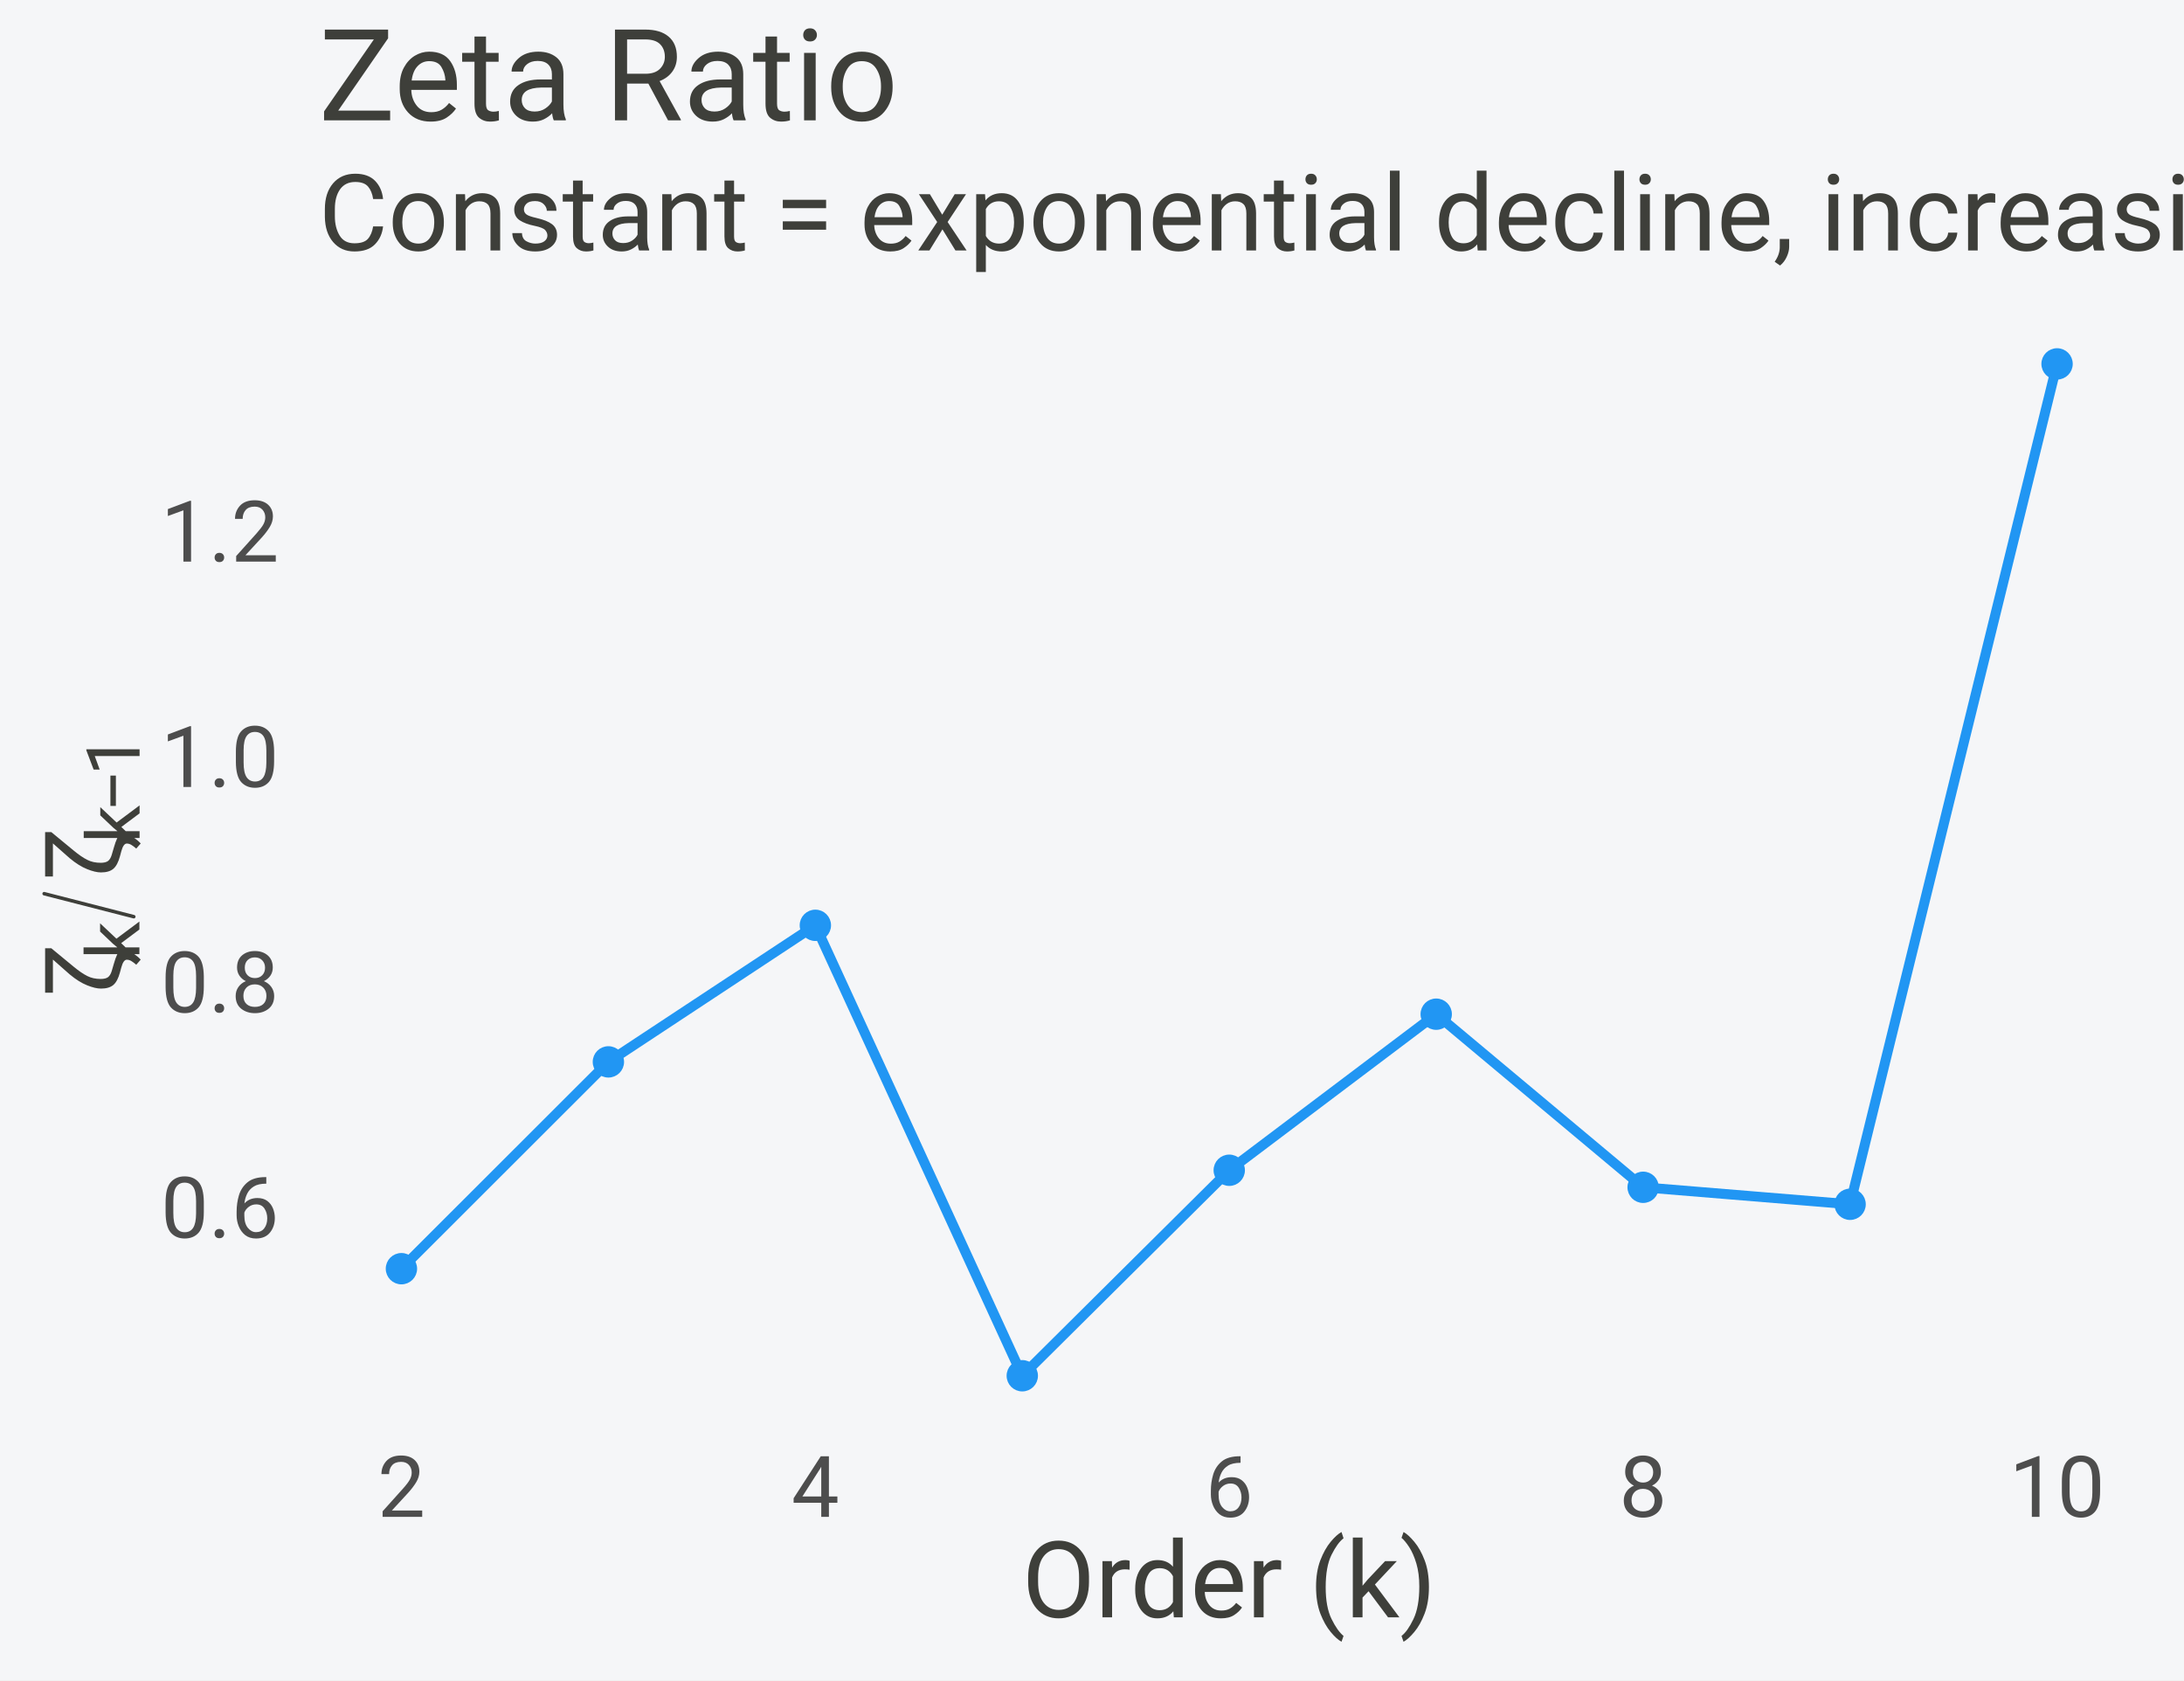
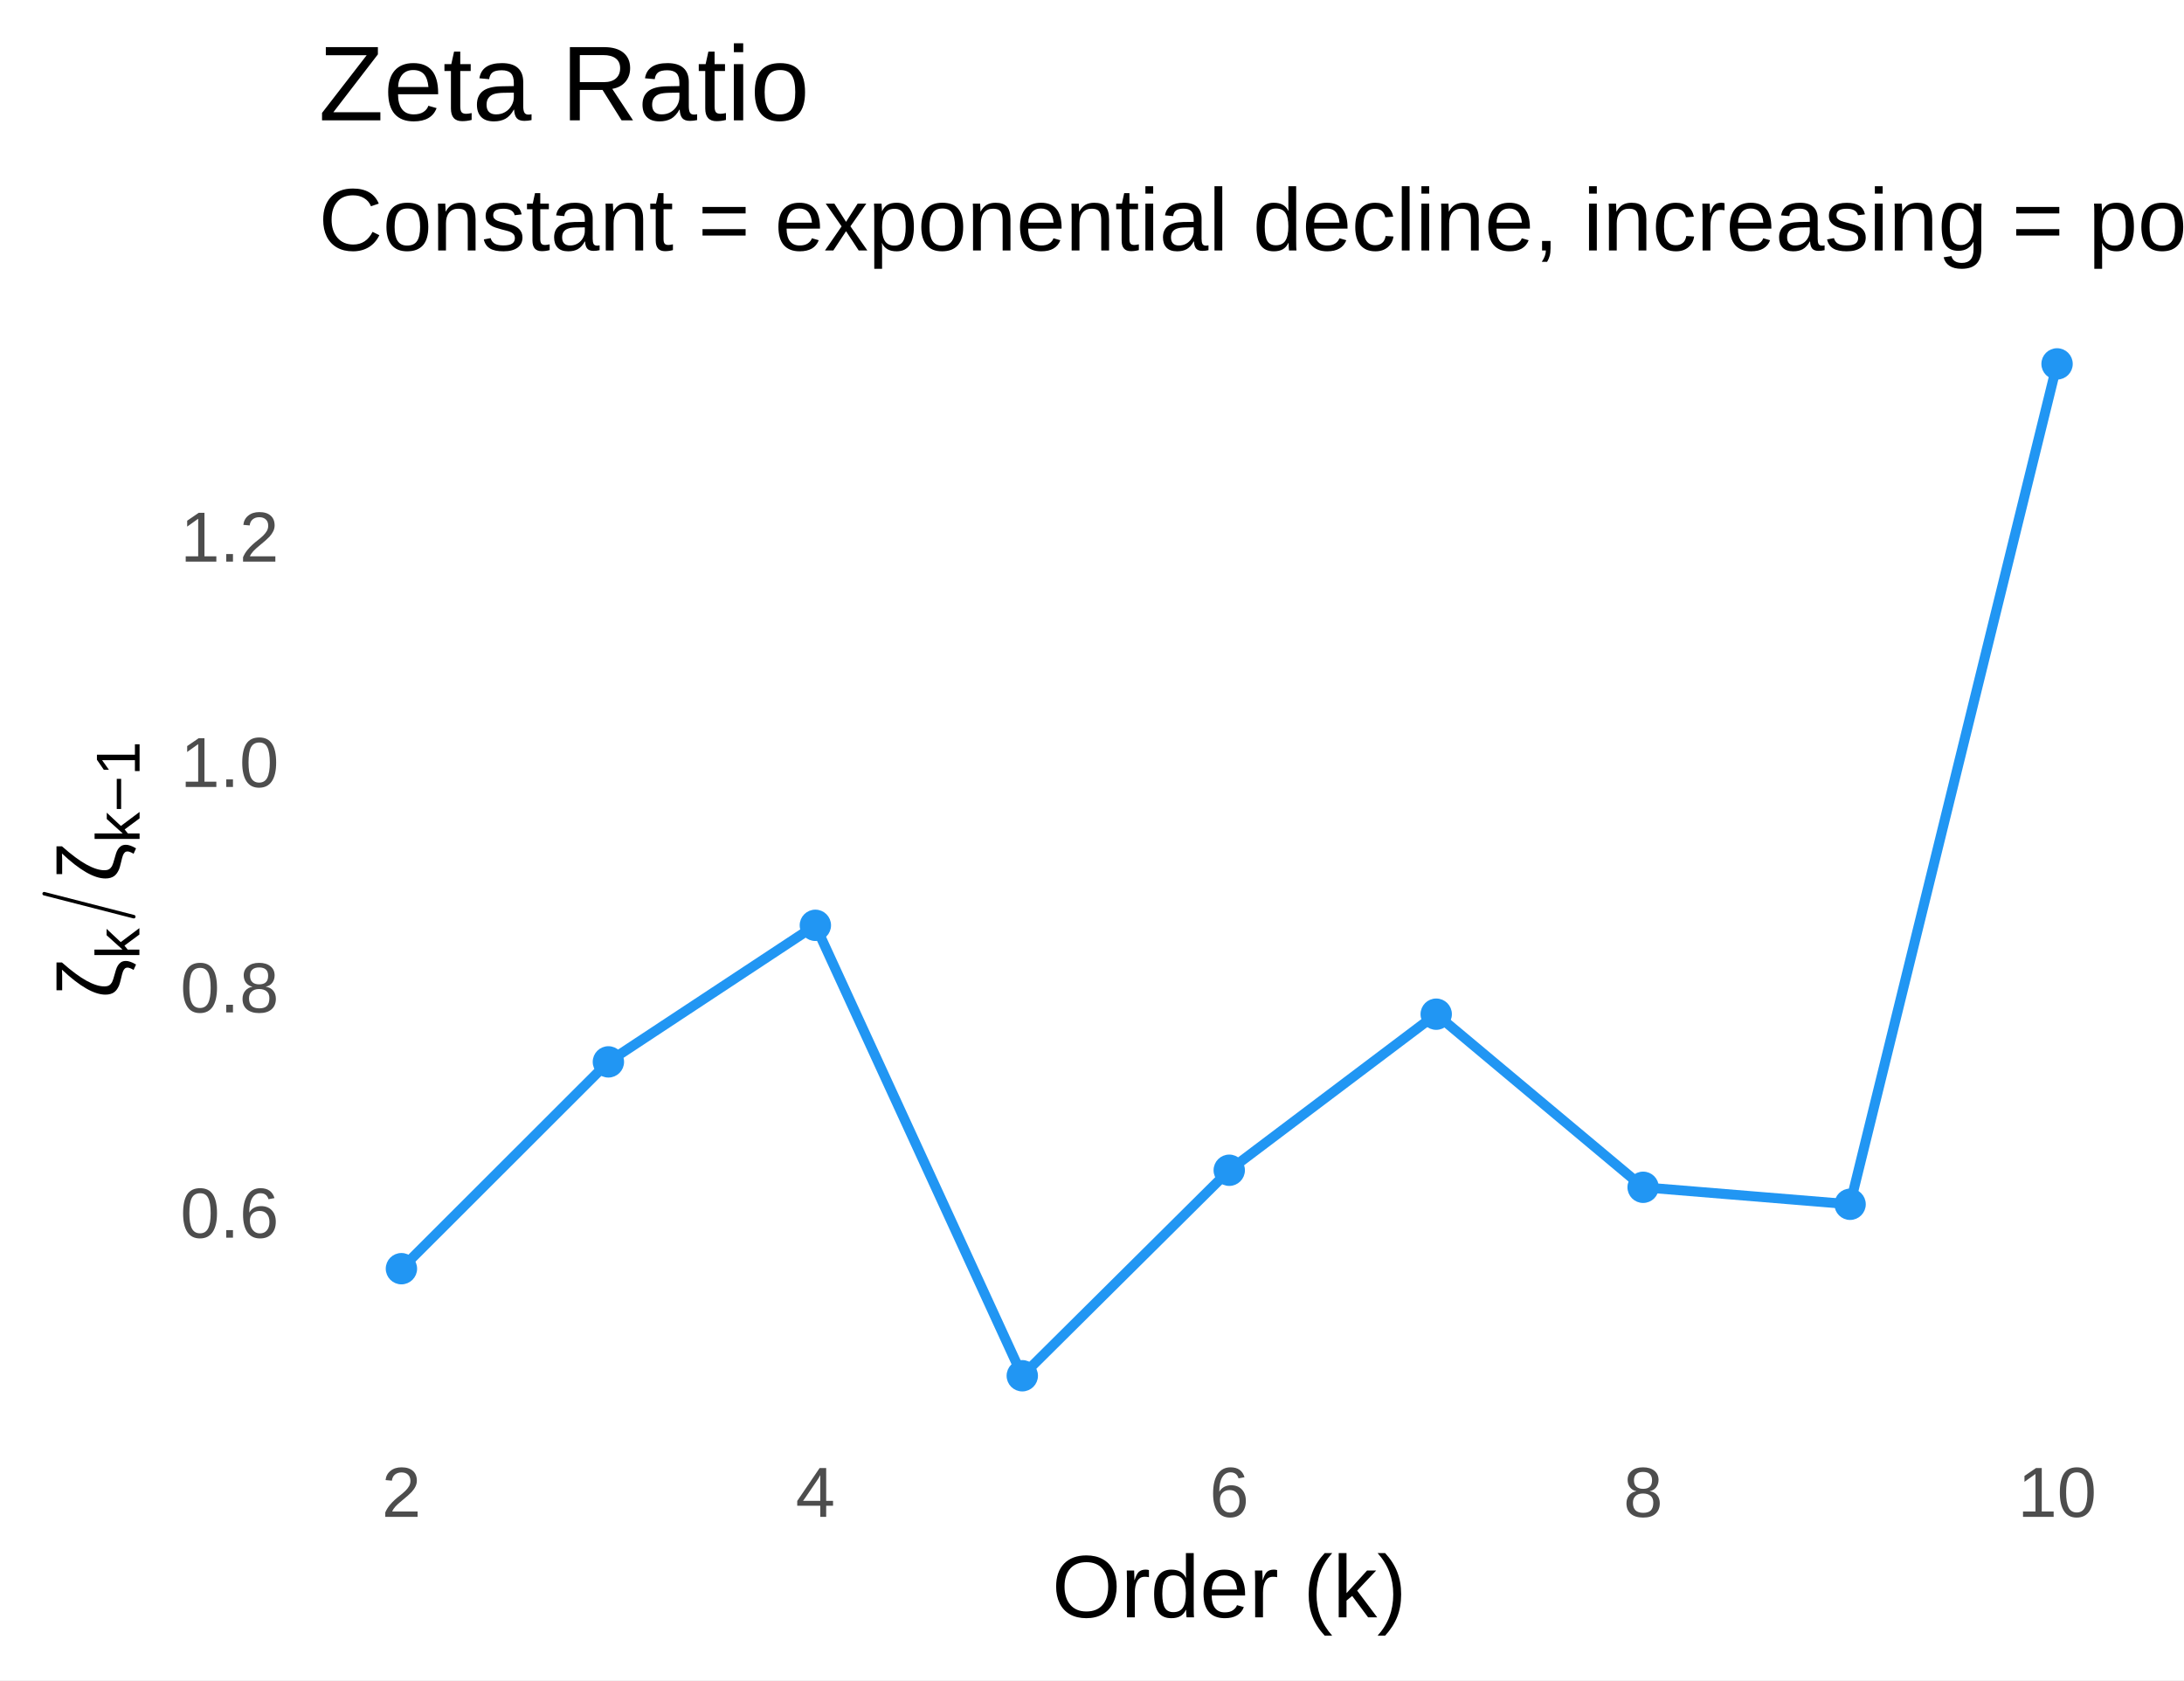
<svg xmlns="http://www.w3.org/2000/svg" width="468.00pt" height="360.00pt" viewBox="0 0 468.00 360.00">
  <g class="svglite">
    <defs>
      <style type="text/css">
-     /* theme-aware-processed */
-     .svglite line, .svglite polyline, .svglite polygon, .svglite path, .svglite circle {
+     .svglite line, .svglite polyline, .svglite polygon, .svglite path, .svglite rect, .svglite circle {
      fill: none;
-       stroke: #3E3F3A;
-       stroke-linecap: round;
-       stroke-linejoin: round;
-       stroke-miterlimit: 10.00;
-     }
-     .svglite &gt; g &gt; rect {
-       fill: none;
-       stroke: #3E3F3A;
+       stroke: #000000;
      stroke-linecap: round;
      stroke-linejoin: round;
      stroke-miterlimit: 10.00;
    }
    .svglite text {
      white-space: pre;
-       fill: #3E3F3A;
    }
    .svglite g.glyphgroup path {
      fill: inherit;
      stroke: none;
    }
  </style>
    </defs>
-     <rect class="svg-bg" width="100%" height="100%" style="stroke: none; fill: #F5F6F8;" />
+     <rect width="100%" height="100%" style="stroke: none; fill: #FFFFFF;" />
    <defs>
      <clipPath id="cpMC4wMHw0NjguMDB8MC4wMHwzNjAuMDA=">
        <rect x="0.00" y="0.00" width="468.00" height="360.00" />
      </clipPath>
    </defs>
    <g clip-path="url(#cpMC4wMHw0NjguMDB8MC4wMHwzNjAuMDA=)">
-       <rect x="0.00" y="0.00" width="468.00" height="360.00" style="stroke-width: 1.84; stroke: none;" /> fill: #F5F6F8;' /&gt;
- </g>
+       <rect x="0.00" y="0.00" width="468.00" height="360.00" style="stroke-width: 1.84; stroke: none;" />
+     </g>
    <defs>
      <clipPath id="cpNjguMjl8NDU4LjU0fDY3LjEzfDMwNS42MQ==">
        <rect x="68.29" y="67.13" width="390.25" height="238.48" />
      </clipPath>
    </defs>
    <g clip-path="url(#cpNjguMjl8NDU4LjU0fDY3LjEzfDMwNS42MQ==)">
-       <rect x="68.29" y="67.13" width="390.25" height="238.48" style="stroke-width: 1.84; stroke: none;" /> fill: #F5F6F8;' /&gt;
- <polyline points="86.02,271.83 130.37,227.52 174.72,198.26 219.06,294.77 263.41,250.74 307.76,217.30 352.10,254.39 396.45,258.03 440.80,77.97 " style="stroke-width: 2.13; stroke: #2196F3; stroke-linecap: butt;" />
+       <rect x="68.29" y="67.13" width="390.25" height="238.48" style="stroke-width: 1.84; stroke: none;" />
+       <polyline points="86.02,271.83 130.37,227.52 174.72,198.26 219.06,294.77 263.41,250.74 307.76,217.30 352.10,254.39 396.45,258.03 440.80,77.97 " style="stroke-width: 2.13; stroke: #2196F3; stroke-linecap: butt;" />
      <circle cx="86.02" cy="271.83" r="2.75" style="stroke-width: 1.22; stroke: #2196F3; fill: #2196F3;" />
      <circle cx="130.37" cy="227.52" r="2.75" style="stroke-width: 1.22; stroke: #2196F3; fill: #2196F3;" />
      <circle cx="174.72" cy="198.26" r="2.75" style="stroke-width: 1.22; stroke: #2196F3; fill: #2196F3;" />
      <circle cx="219.06" cy="294.77" r="2.75" style="stroke-width: 1.22; stroke: #2196F3; fill: #2196F3;" />
      <circle cx="263.41" cy="250.74" r="2.75" style="stroke-width: 1.22; stroke: #2196F3; fill: #2196F3;" />
      <circle cx="307.76" cy="217.30" r="2.75" style="stroke-width: 1.22; stroke: #2196F3; fill: #2196F3;" />
      <circle cx="352.10" cy="254.39" r="2.75" style="stroke-width: 1.22; stroke: #2196F3; fill: #2196F3;" />
      <circle cx="396.45" cy="258.03" r="2.75" style="stroke-width: 1.22; stroke: #2196F3; fill: #2196F3;" />
      <circle cx="440.80" cy="77.97" r="2.75" style="stroke-width: 1.22; stroke: #2196F3; fill: #2196F3;" />
    </g>
    <g clip-path="url(#cpMC4wMHw0NjguMDB8MC4wMHwzNjAuMDA=)">
-       <text x="59.77" y="265.19" text-anchor="end" style="font-size: 1.52em;fill: #4D4D4D; font-family: &quot;Roboto&quot;, -apple-system, BlinkMacSystemFont, &quot;Segoe UI&quot;, system-ui, sans-serif;">0.6</text>
-       <text x="59.77" y="216.91" text-anchor="end" style="font-size: 1.52em;fill: #4D4D4D; font-family: &quot;Roboto&quot;, -apple-system, BlinkMacSystemFont, &quot;Segoe UI&quot;, system-ui, sans-serif;">0.8</text>
-       <text x="59.77" y="168.62" text-anchor="end" style="font-size: 1.52em;fill: #4D4D4D; font-family: &quot;Roboto&quot;, -apple-system, BlinkMacSystemFont, &quot;Segoe UI&quot;, system-ui, sans-serif;">1.0</text>
-       <text x="59.77" y="120.33" text-anchor="end" style="font-size: 1.52em;fill: #4D4D4D; font-family: &quot;Roboto&quot;, -apple-system, BlinkMacSystemFont, &quot;Segoe UI&quot;, system-ui, sans-serif;">1.2</text>
-       <text x="86.02" y="325.00" text-anchor="middle" style="font-size: 1.52em;fill: #4D4D4D; font-family: &quot;Roboto&quot;, -apple-system, BlinkMacSystemFont, &quot;Segoe UI&quot;, system-ui, sans-serif;">2</text>
-       <text x="174.72" y="325.00" text-anchor="middle" style="font-size: 1.52em;fill: #4D4D4D; font-family: &quot;Roboto&quot;, -apple-system, BlinkMacSystemFont, &quot;Segoe UI&quot;, system-ui, sans-serif;">4</text>
-       <text x="263.41" y="325.00" text-anchor="middle" style="font-size: 1.52em;fill: #4D4D4D; font-family: &quot;Roboto&quot;, -apple-system, BlinkMacSystemFont, &quot;Segoe UI&quot;, system-ui, sans-serif;">6</text>
-       <text x="352.10" y="325.00" text-anchor="middle" style="font-size: 1.52em;fill: #4D4D4D; font-family: &quot;Roboto&quot;, -apple-system, BlinkMacSystemFont, &quot;Segoe UI&quot;, system-ui, sans-serif;">8</text>
-       <text x="440.80" y="325.00" text-anchor="middle" style="font-size: 1.52em;fill: #4D4D4D; font-family: &quot;Roboto&quot;, -apple-system, BlinkMacSystemFont, &quot;Segoe UI&quot;, system-ui, sans-serif;">10</text>
-       <text x="263.41" y="346.53" text-anchor="middle" style="font-size: 1.9em; font-family: &quot;Roboto&quot;, -apple-system, BlinkMacSystemFont, &quot;Segoe UI&quot;, system-ui, sans-serif;">Order (k)</text>
-       <text transform="translate(25.87,213.91) rotate(-90)" style="font-size: 1.9em; font-family: &quot;Roboto&quot;, -apple-system, BlinkMacSystemFont, &quot;Segoe UI&quot;, system-ui, sans-serif;">ζ</text>
-       <text transform="translate(29.87,205.53) rotate(-90)" style="font-size: 1.33em; font-family: &quot;Roboto&quot;, -apple-system, BlinkMacSystemFont, &quot;Segoe UI&quot;, system-ui, sans-serif;">k</text>
+       <text x="59.77" y="265.19" text-anchor="end" style="font-size: 15.20px;fill: #4D4D4D; font-family: &quot;Arial&quot;;" textLength="21.12px" lengthAdjust="spacingAndGlyphs">0.6</text>
+       <text x="59.77" y="216.91" text-anchor="end" style="font-size: 15.20px;fill: #4D4D4D; font-family: &quot;Arial&quot;;" textLength="21.12px" lengthAdjust="spacingAndGlyphs">0.8</text>
+       <text x="59.77" y="168.62" text-anchor="end" style="font-size: 15.20px;fill: #4D4D4D; font-family: &quot;Arial&quot;;" textLength="21.12px" lengthAdjust="spacingAndGlyphs">1.0</text>
+       <text x="59.77" y="120.33" text-anchor="end" style="font-size: 15.20px;fill: #4D4D4D; font-family: &quot;Arial&quot;;" textLength="21.12px" lengthAdjust="spacingAndGlyphs">1.2</text>
+       <text x="86.02" y="325.00" text-anchor="middle" style="font-size: 15.20px;fill: #4D4D4D; font-family: &quot;Arial&quot;;" textLength="8.45px" lengthAdjust="spacingAndGlyphs">2</text>
+       <text x="174.72" y="325.00" text-anchor="middle" style="font-size: 15.20px;fill: #4D4D4D; font-family: &quot;Arial&quot;;" textLength="8.45px" lengthAdjust="spacingAndGlyphs">4</text>
+       <text x="263.41" y="325.00" text-anchor="middle" style="font-size: 15.20px;fill: #4D4D4D; font-family: &quot;Arial&quot;;" textLength="8.45px" lengthAdjust="spacingAndGlyphs">6</text>
+       <text x="352.10" y="325.00" text-anchor="middle" style="font-size: 15.20px;fill: #4D4D4D; font-family: &quot;Arial&quot;;" textLength="8.45px" lengthAdjust="spacingAndGlyphs">8</text>
+       <text x="440.80" y="325.00" text-anchor="middle" style="font-size: 15.20px;fill: #4D4D4D; font-family: &quot;Arial&quot;;" textLength="16.91px" lengthAdjust="spacingAndGlyphs">10</text>
+       <text x="263.41" y="346.53" text-anchor="middle" style="font-size: 19.00px; font-family: &quot;Arial&quot;;" textLength="76.00px" lengthAdjust="spacingAndGlyphs">Order (k)</text>
+       <text transform="translate(25.87,213.91) rotate(-90)" style="font-size: 19.00px; font-family: &quot;Arial&quot;;" textLength="8.38px" lengthAdjust="spacingAndGlyphs">ζ</text>
+       <text transform="translate(29.87,205.53) rotate(-90)" style="font-size: 13.30px; font-family: &quot;Arial&quot;;" textLength="6.66px" lengthAdjust="spacingAndGlyphs">k</text>
      <polyline points="28.67,196.41 9.46,191.48 " style="stroke-width: 0.75;" />
-       <text transform="translate(25.87,189.02) rotate(-90)" style="font-size: 1.9em; font-family: &quot;Roboto&quot;, -apple-system, BlinkMacSystemFont, &quot;Segoe UI&quot;, system-ui, sans-serif;">ζ</text>
-       <text transform="translate(29.91,180.64) rotate(-90)" style="font-size: 1.33em; font-family: &quot;Roboto&quot;, -apple-system, BlinkMacSystemFont, &quot;Segoe UI&quot;, system-ui, sans-serif;">k</text>
-       <text transform="translate(29.91,173.99) rotate(-90)" style="font-size: 1.33em; font-family: &quot;Roboto&quot;, -apple-system, BlinkMacSystemFont, &quot;Segoe UI&quot;, system-ui, sans-serif;">−</text>
-       <text transform="translate(29.91,166.22) rotate(-90)" style="font-size: 1.33em; font-family: &quot;Roboto&quot;, -apple-system, BlinkMacSystemFont, &quot;Segoe UI&quot;, system-ui, sans-serif;">1</text>
-       <text x="68.29" y="53.66" style="font-size: 1.9em; font-family: &quot;Roboto&quot;, -apple-system, BlinkMacSystemFont, &quot;Segoe UI&quot;, system-ui, sans-serif;">Constant = exponential decline, increasing = power-law</text>
-       <text x="68.29" y="25.79" style="font-size: 2.28em; font-family: &quot;Roboto&quot;, -apple-system, BlinkMacSystemFont, &quot;Segoe UI&quot;, system-ui, sans-serif;">Zeta Ratio</text>
+       <text transform="translate(25.87,189.02) rotate(-90)" style="font-size: 19.00px; font-family: &quot;Arial&quot;;" textLength="8.38px" lengthAdjust="spacingAndGlyphs">ζ</text>
+       <text transform="translate(29.91,180.64) rotate(-90)" style="font-size: 13.30px; font-family: &quot;Arial&quot;;" textLength="6.66px" lengthAdjust="spacingAndGlyphs">k</text>
+       <text transform="translate(29.91,173.99) rotate(-90)" style="font-size: 13.30px; font-family: &quot;Arial&quot;;" textLength="7.77px" lengthAdjust="spacingAndGlyphs">−</text>
+       <text transform="translate(29.91,166.22) rotate(-90)" style="font-size: 13.30px; font-family: &quot;Arial&quot;;" textLength="7.39px" lengthAdjust="spacingAndGlyphs">1</text>
+       <text x="68.29" y="53.66" style="font-size: 19.00px; font-family: &quot;Arial&quot;;" textLength="465.67px" lengthAdjust="spacingAndGlyphs">Constant = exponential decline, increasing = power-law</text>
+       <text x="68.29" y="25.79" style="font-size: 22.80px; font-family: &quot;Arial&quot;;" textLength="105.12px" lengthAdjust="spacingAndGlyphs">Zeta Ratio</text>
    </g>
  </g>
</svg>
